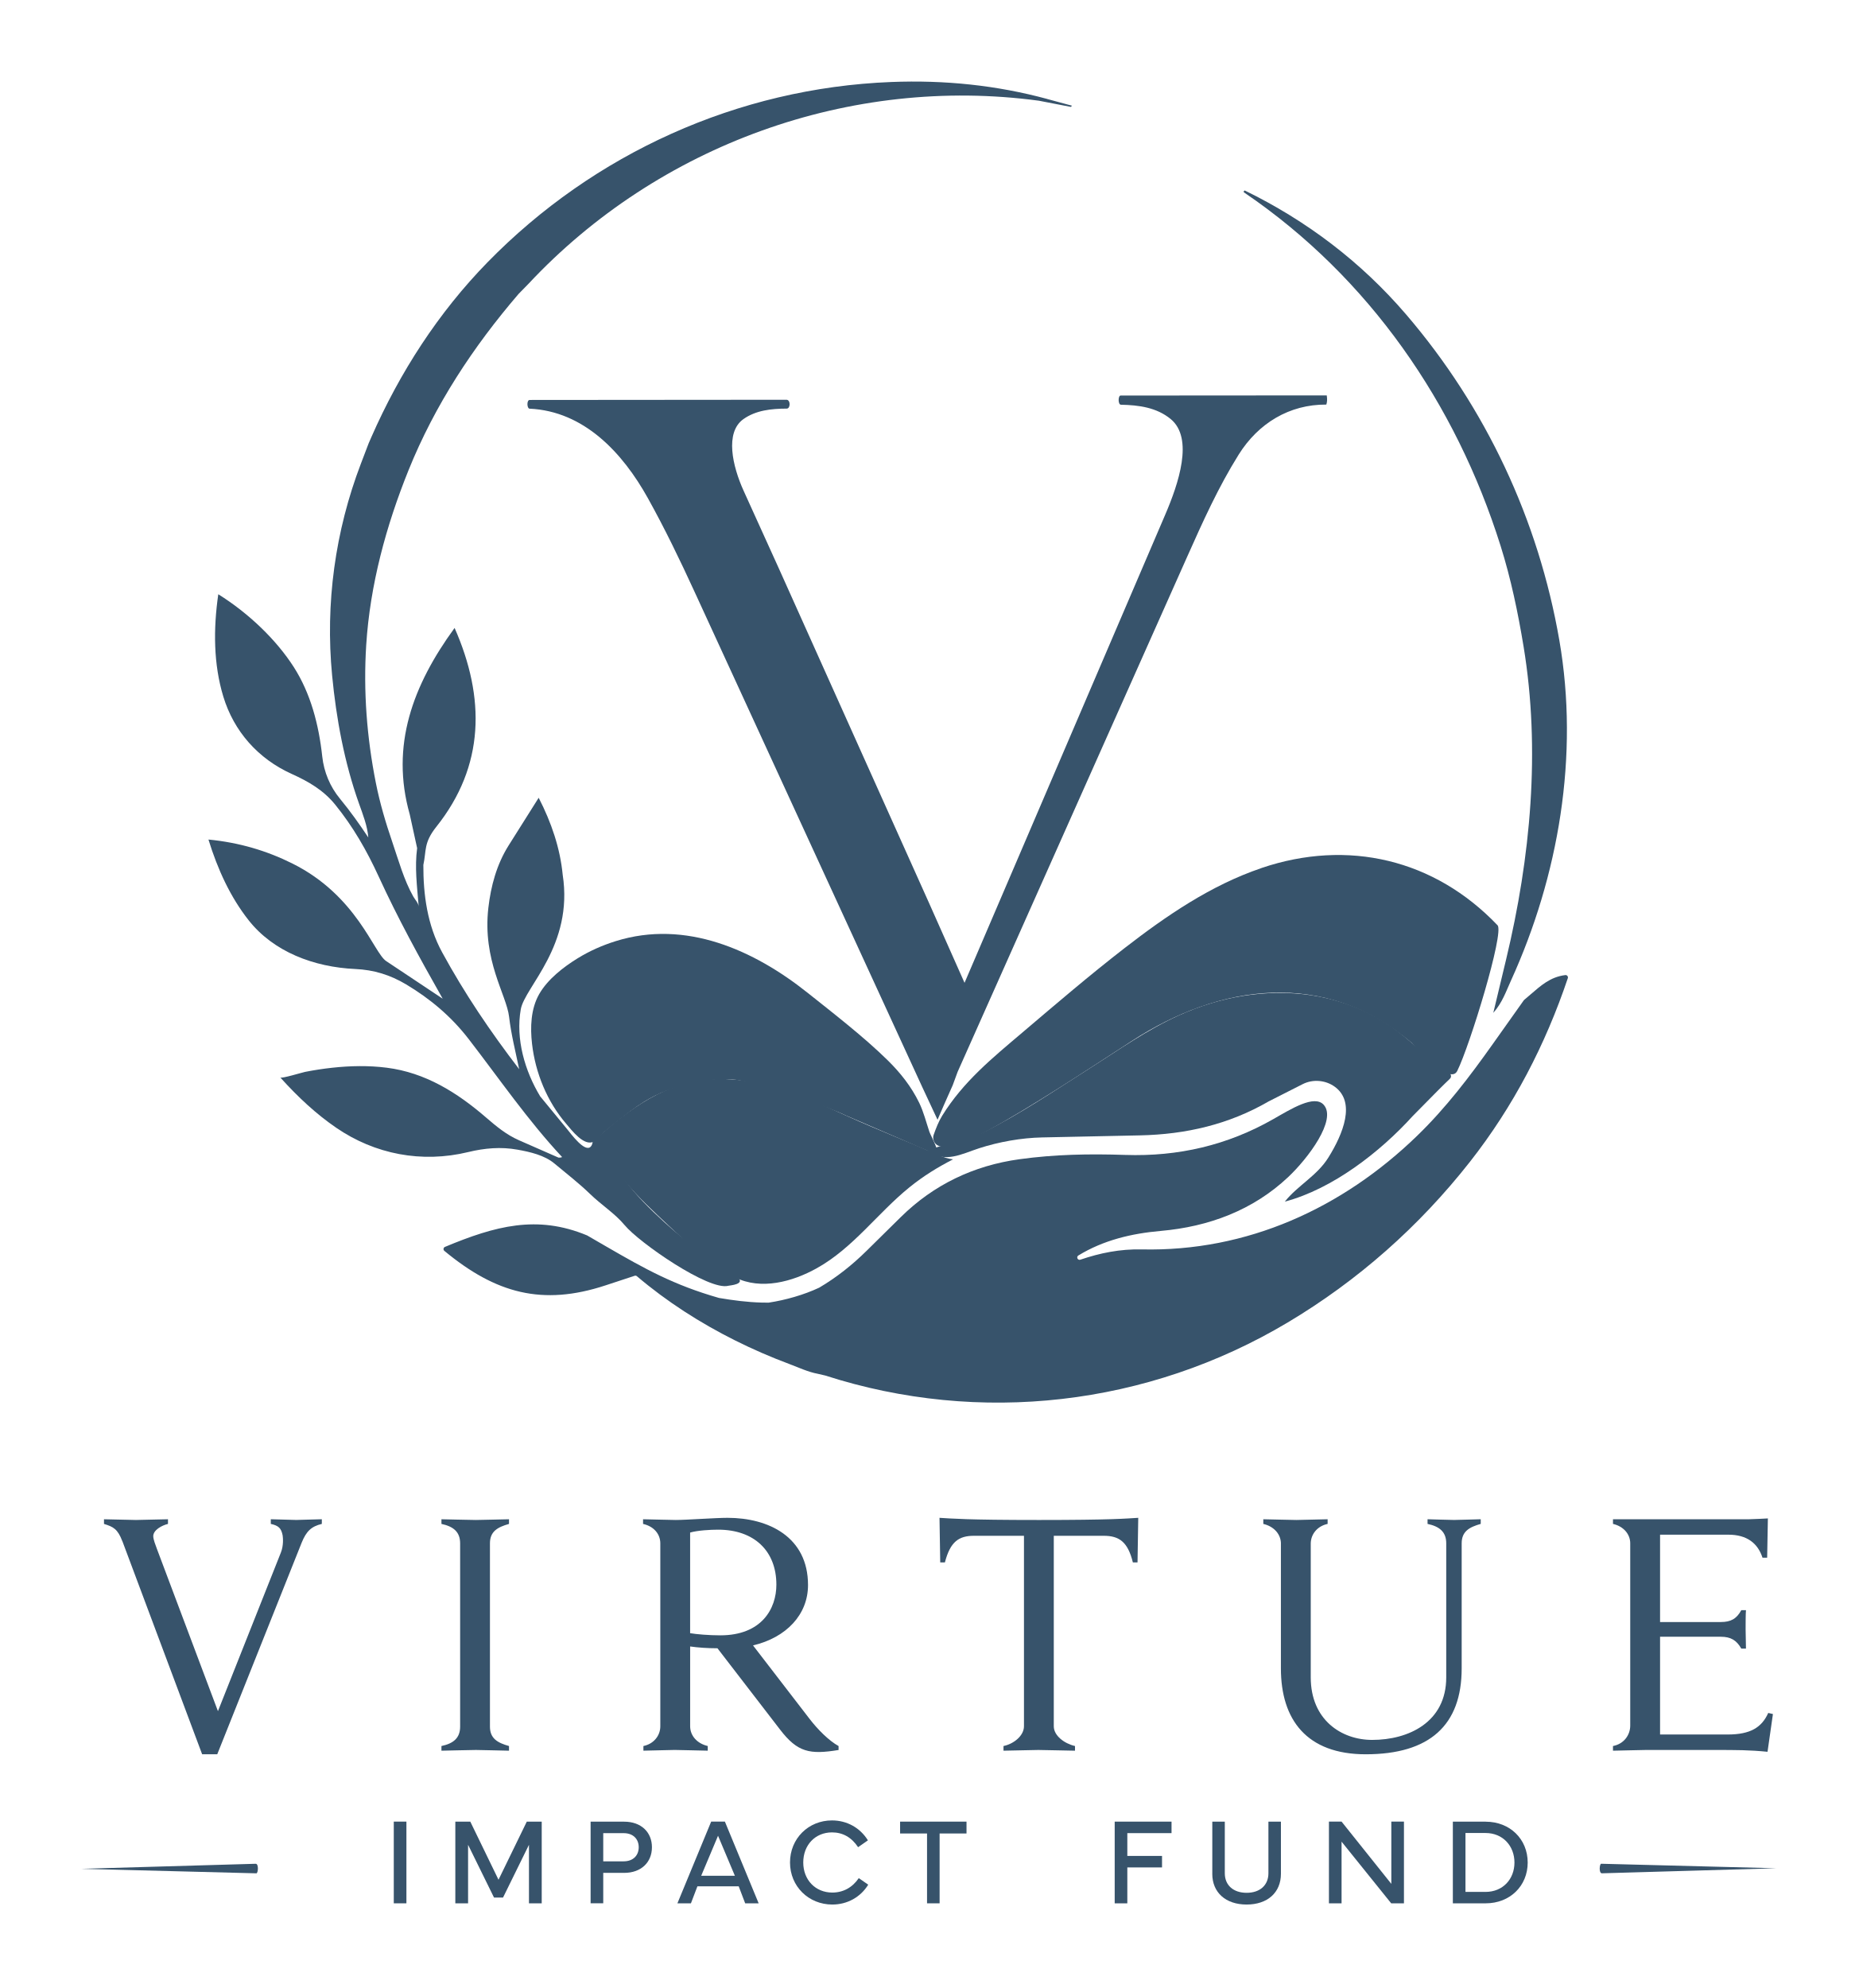
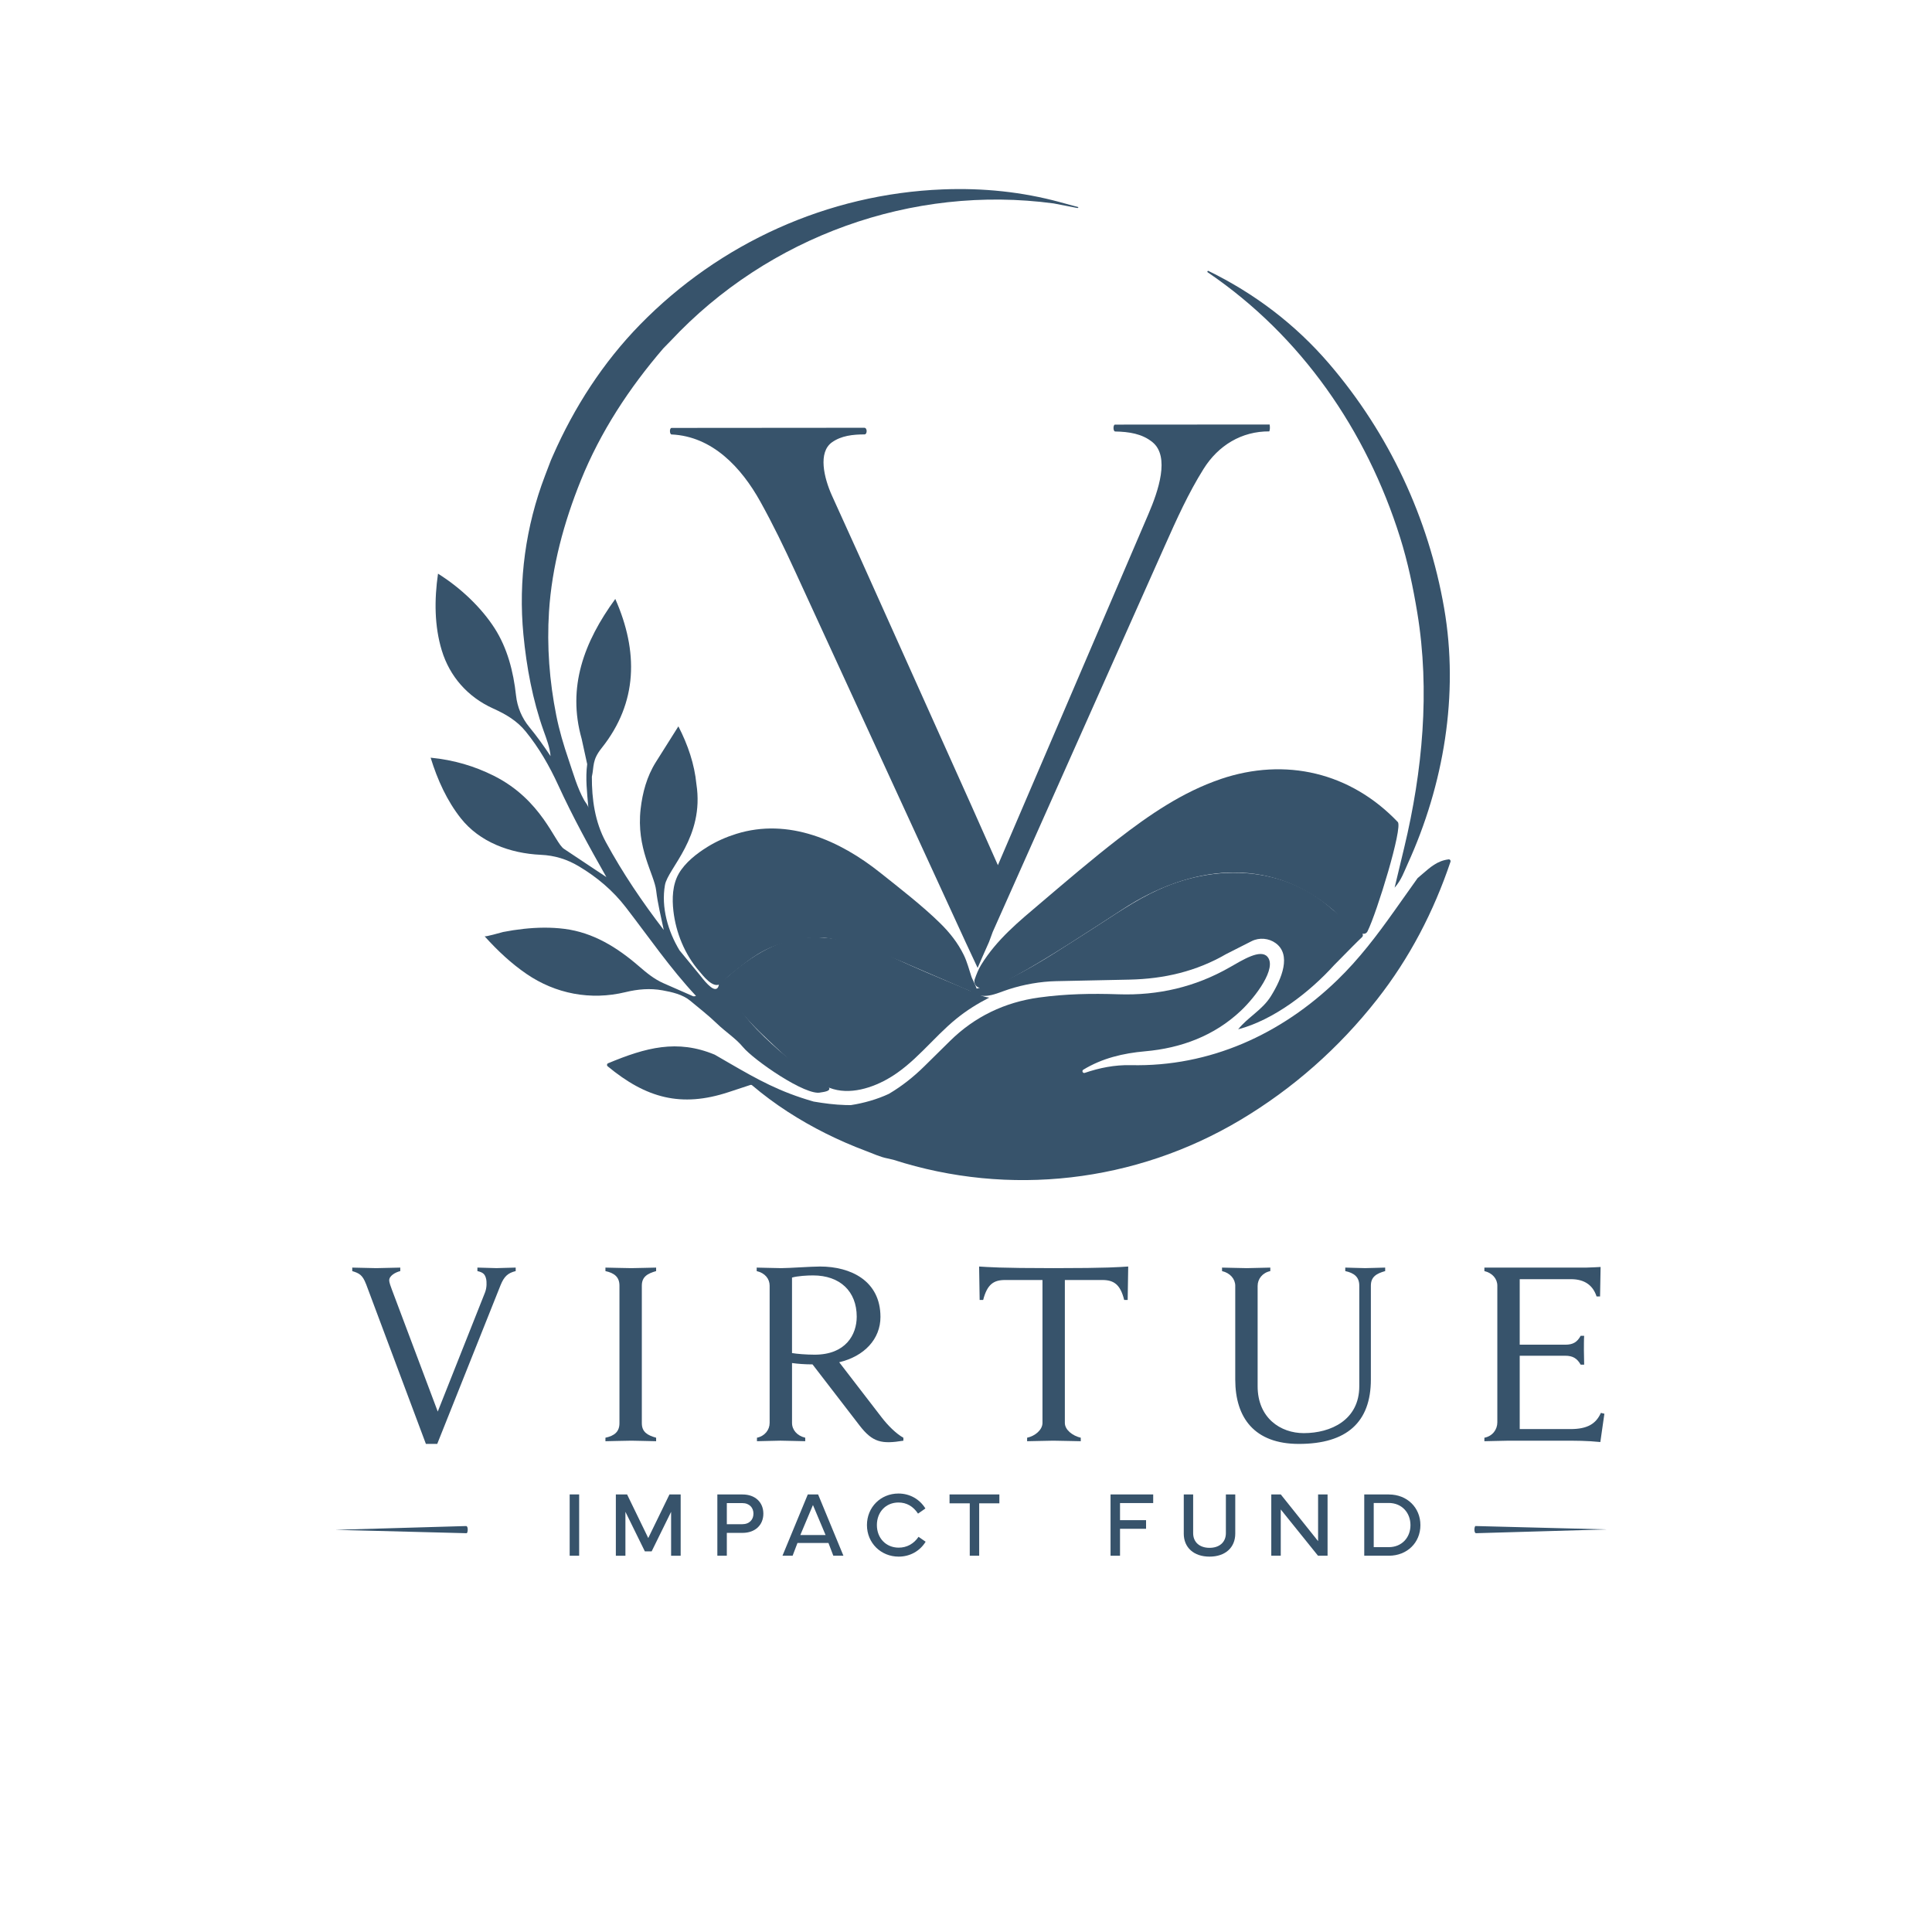
- <svg xmlns="http://www.w3.org/2000/svg" viewBox="178 83 905 968">
+ <svg xmlns="http://www.w3.org/2000/svg" viewBox="0 0 1254 1254">
  <defs>
    <linearGradient id="linear-gradient" x1="-1051.45" y1="1702.53" x2="-1051.45" y2="1915.22" gradientTransform="translate(1587 -1164.79)" gradientUnits="userSpaceOnUse">
      <stop offset="0" stop-color="#b9c4b5" />
      <stop offset=".02" stop-color="#bec8bb" stop-opacity=".93" />
      <stop offset=".11" stop-color="#d4dbd2" stop-opacity=".63" />
      <stop offset=".19" stop-color="#e6e9e5" stop-opacity=".4" />
      <stop offset=".26" stop-color="#f2f4f2" stop-opacity=".24" />
      <stop offset=".32" stop-color="#fafafb" stop-opacity=".14" />
      <stop offset=".36" stop-color="#fdfdfe" stop-opacity=".1" />
    </linearGradient>
    <linearGradient id="linear-gradient-2" x1="757.1" y1="566.45" x2="757.1" y2="668.11" gradientUnits="userSpaceOnUse">
      <stop offset="0" stop-color="#9dafbb" />
      <stop offset=".89" stop-color="#fff" stop-opacity="0" />
    </linearGradient>
    <linearGradient id="linear-gradient-3" x1="763.42" y1="510.3" x2="771.24" y2="599.71" gradientUnits="userSpaceOnUse">
      <stop offset="0" stop-color="#9dafbb" />
      <stop offset=".87" stop-color="#b7c4cd" stop-opacity="0" />
    </linearGradient>
    <linearGradient id="linear-gradient-4" x1="549" y1="603.78" x2="566.98" y2="705.7" gradientUnits="userSpaceOnUse">
      <stop offset="0" stop-color="#b9c4b5" />
      <stop offset=".85" stop-color="#b9c4b5" stop-opacity="0" />
    </linearGradient>
  </defs>
  <g id="Layer_3" data-name="Layer 3">
    <g id="gradients">
      <g>
        <path fill="#37536B" d="M610.3,599.3c6.12,6.02,11.45,12.72,15.28,20.59,2.22,4.56,3.4,9.44,5.01,14.22.65,1.93,6.16,11.63,2.75,10.59-2.5-.76-14.22-5.99-16.06-6.78-20.49-8.82-27.22-11.71-27.22-11.71-4.35-2.23-43.42-17.95-58.5-17.77-9.74.12-19.57,2.04-28.75,5.52-3.86,1.46-7.57,3.3-11.08,5.46-4.69,2.89-9.02,6.32-13.33,9.75-2.03,1.61-4.06,3.22-6.03,4.89-1.71,1.45-3.22,3.73-5.19,4.79-4.78,2.57-10.89-5.66-13.52-8.73-9.25-10.77-14.95-24.74-16.57-38.81-.93-8.04-.64-17.07,3.48-24.27,4.14-7.23,11.77-13.14,18.75-17.44,5.79-3.57,12.06-6.33,18.54-8.35,34.04-10.62,67.29,4.34,93.47,25.2,12.37,9.86,27.44,21.49,38.97,32.85Z" />
        <path fill="#37536B" d="M865.41,590.74c-1.15-1-2.31-1.99-3.48-2.96-4.35-3.61-9.04-6.82-13.98-9.57-9.69-5.38-20.33-8.92-31.28-10.59s-22.33-1.49-33.34.29-21.26,4.99-31.19,9.47c-15.61,7.03-29.6,17.03-44.01,26.16-16.65,10.56-33.39,21.9-51.03,30.72-8.81,4.41-18.61,5.39-27.52,8.99,8.56,6.39,16.69,1.62,25.25-1.15,9.59-3.1,20.52-5.05,30.61-5.26,0,0,47.6-1,47.6-1,22.53-.47,43.44-5.35,62.75-16.54l16.58-8.41c5.07-2.57,11.21-1.91,15.55,1.22,10.41,7.48,4.18,22.94-3.05,34.53-5.56,8.93-14.94,13.57-21.21,21.46,23.27-6.18,46.39-24.13,62.29-41.68,3.99-4.05,7.99-8.1,11.98-12.14,2.54-2.58,3.98-3.93,6.08-5.97,2.21-2.14-2.34-5.02-3.78-5.98-5.28-3.5-10.05-7.45-14.84-11.59Z" />
        <path fill="#37536B" d="M792.27,505.69c-24.66,8.36-46.3,23.21-66.72,39.02-16.94,13.12-33.21,27.06-49.53,40.92-14.76,12.53-28.91,23.98-39.22,40.66-1.74,2.82-2.99,6.06-4.12,9.24-.91,2.56.77,5.4,3.48,5.66,7.61.74,16.96-4.48,22.47-7.47,20.98-11.35,50.47-30.82,70.47-43.8,42.8-27.83,93.99-35.23,136.29.84.03.02.05.05.08.07,3.3,3.33,18.69,20.62,22.17,13.62,6.1-12.26,22.99-67.38,19.62-70.91-30.65-32.14-72.85-42.15-114.98-27.88Z" />
        <path fill="#37536B" d="M642.1,647.51c-2.09-.23-4.63-.98-7.04-2.04-14.52-6.44-29.33-12.18-43.82-18.71-13.96-6.29-27.67-12.85-42.74-16.12-6.45-1.4-13.08-2.25-19.69-2.25-22.94-.13-40.85,11.89-57.42,26.3.55-.48-1.82,1.42-1.81,1.95.07,7.69,8.04,15.9,12.65,21.47,6.59,7.96,14.12,14.85,21.63,21.91,9.86,9.25,19.89,18.88,32.11,24.98,12.67,6.32,27.98,2.1,39.77-4.47,17.75-9.88,29.6-26.84,45.15-39.42,6.76-5.47,13.59-9.67,21.21-13.6ZM544.7,706.17s.03,0,.05-.01c0,0,0,.01,0,.02h-.06Z" />
      </g>
    </g>
  </g>
  <g id="v_logo_no_gradeient" data-name="v logo no gradeient">
    <g>
      <path fill="#37536B" d="M937.35,394.78c-10.17-58.69-35.82-113.35-74.53-158.56-22.05-25.75-48.67-45.85-78.68-60.47-.71.44-.67.79.04,1.2,60.49,41.19,102.74,102.43,124.57,171.88,5.04,16.02,8.46,32.47,11.2,49.07,8.3,50.46,3.38,102.61-8.5,152.18,0,0-6.26,26.1-6.26,26.1,4.42-5.01,6.21-10.47,8.54-15.57,23.29-51.11,33.35-109.72,23.62-165.83Z" />
      <g>
        <path fill="#37536B" d="M548.83,717.25c1.13.03,2.27.05,3.41.04-1.16-.05-2.29-.07-3.41-.04Z" />
        <path fill="#37536B" d="M579.86,752.77c75.23,24.24,157.12,14.78,225.2-25.82,34.25-20.42,63.99-46.74,88.72-78.2,21.19-26.96,36.79-57.07,47.7-89.45.27-.79-.39-1.61-1.22-1.51-7.42.89-12.09,5.29-17.02,9.5l-3.02,2.58c-.07.06-.14.13-.19.21l-14.94,21.06c-11.37,16.03-22.85,31.2-37.01,44.92-36.42,35.28-82.82,56.47-134.07,55.3-10.59-.24-20.37,1.76-29.91,5.01-1.3.44-2.13-1.35-.96-2.06,12.22-7.44,25.8-10.69,40.14-11.95,23.34-2.05,44.81-10.05,61.93-26.13,9.84-9.24,23.84-27.98,17.42-35.25-4.55-5.15-15.91,2-24.63,6.97-22.28,12.71-46.3,18.27-71.98,17.41-17.57-.59-34.35-.28-51.56,2.09-22.36,3.07-41.86,12.45-57.81,28.18l-16.63,16.4c-7.1,7-14.62,12.95-23.04,17.93-.04.02-.08.04-.12.06-7.34,3.45-16.27,6.01-24.53,7.26-.06,0-.12.01-.19.01-1.11,0-2.22-.01-3.32-.04-6.99-.2-13.8-1.08-20.61-2.24-.05,0-.09-.02-.14-.03-21.9-6.26-35.92-14.07-54.81-25.01l-9.29-5.38s-.1-.05-.15-.07c-24.29-10.08-44.59-4.62-69.14,5.62-.79.33-.95,1.4-.29,1.94,24.99,20.69,47.71,26.94,78.5,16.79,0,0,11.41-3.76,14.18-4.67.38-.12.78-.04,1.08.22,14.58,12.39,30.81,22.77,47.91,31.31,8.55,4.27,17.32,8.07,26.27,11.42,4.4,1.65,9.19,3.91,13.82,4.76M587.51,711.02s.03-.02.12-.02c-.04,0-.08.02-.12.02Z" />
      </g>
      <path fill="#37536B" d="M634.37,629.13c.1.04.2.07.3.08-.12-.1-.22-.13-.3-.08Z" />
      <path fill="#37536B" d="M1042.82,992.7l-84.72,2.45c-1.59.05-1.21-4.57-.38-4.65l85.11,2.19Z" />
      <path fill="#37536B" d="M217.77,992.96l84.72-2.45c1.59-.05,1.21,4.57.38,4.65l-85.11-2.19Z" />
      <path fill="#37536B" d="M687.98,131.19c-24.64-6.67-49.78-9.29-76.03-8.26-74.74,2.94-144.85,34.88-196.52,87.76-23.91,24.47-42.73,53.57-56.58,85.13l-1.32,3.02-3.78,9.91c-12.55,32.85-17.39,68.1-14.02,103.16,2.03,21.12,5.98,42.4,13.08,62.34,1.92,5.39,4.12,10.95,4.54,16.54-4.25-6.42-8.71-12.71-13.78-18.86-4.84-5.86-7.82-13-8.64-20.55-1.7-15.64-5.67-30.76-13.86-43.56-8.44-13.18-21.81-26.12-36.77-35.47-2.45,16.96-2.35,34.05,2.45,49.84,5.12,16.82,16.79,30.22,33.4,37.7,8.07,3.64,15.36,7.85,21.09,14.92,8.67,10.69,15.31,22.24,21.11,34.87,9.42,20.52,19.76,39.36,31.23,59.61l-27.53-18.32c-6.14-4.09-14.2-31.85-45.73-47.54-12.36-6.15-25.72-10.18-40.81-11.64,4.5,14.6,10.68,28.03,19.57,39.3,12.12,15.37,31.77,22.83,51.95,23.74,8.99.4,17.02,2.88,24.75,7.5,11.64,6.96,21.93,15.56,30.45,26.61,15.08,19.55,28.82,39.59,45.51,57.47-.95.35-1.37.25-1.78.25,0,0-19.21-8.44-19.22-8.44-6.2-2.72-11.03-6.76-16.1-11.13-14.09-12.17-29.57-21.82-48.31-24.2-8.82-1.12-17.77-.94-26.59.02-4.41.48-8.79,1.16-13.15,2.01-1.33.26-11.53,3.37-12.09,2.74,8.78,9.72,17.45,17.76,27.23,24.47,18.78,12.88,41.58,17.34,64.3,11.83,7.94-1.93,15.91-2.63,24-1.16,6.09,1.1,13.1,2.67,17.97,6.75,5.87,4.91,11.89,9.54,17.39,14.87s12.15,9.52,16.77,15.11c7.01,8.5,41.17,32.18,50.56,29.53.7-.2,8.47-.64,4.45-4.2-12.79-8.01-25.02-17-36.15-27.21-6.64-6.1-13.13-12.47-18.5-19.74-2.71-3.68-5.36-7.65-7.18-11.86-1.68-3.89-6.38-9.62-5.43-13.95,1.78-8.04,8.9-14.57,11.32-22.43,2.74-8.9,3.45-19.42,2.16-28.65-.51-3.62-1.49-7.24-3.34-10.41-1.69-2.9-3.87-5.42-4.28-8.86-.4-3.39-2.09-1.19-3.64.45-8.27,8.71-15.07,18.98-16.66,31.13-.97,7.43-.16,15.08,2.27,22.17,1.5,4.37,3.98,8.31,5.88,12.51,1.29,2.87,4.64,10.37,2.09,13.27-2.83,3.21-9.7-6.24-11.52-8.46,0,0-13.14-15.98-13.14-15.98-7.47-12.36-12-27.88-9.45-42.38,1.93-10.94,25.76-30.97,20.41-65.55-1.24-12.83-5.46-25.37-11.69-37.46l-14.64,23.23c-5.85,9.28-8.65,19.85-9.86,30.31-2.97,25.7,8.81,42.31,10.08,53.05,1.03,8.74,3.01,16.34,4.92,25.57-14.09-18.38-26.53-36.76-37.51-56.9-7.23-13.25-9.21-28.15-9.15-42.56,1.54-6.99.04-10.7,6.34-18.6,23.62-29.64,23.85-62.83,8.87-96.79-20.36,27.93-31.32,57.3-21.84,90.78l3.6,16.44c-1.23,9.31-.08,18.21.77,28.48-.15-1.75-1.81-3.45-2.64-4.91-4.56-8.06-7.2-17.68-10.18-26.41-3.24-9.47-6.1-19.09-8.05-28.92-4.4-22.15-6.13-44.66-4.69-67.22,1.87-29.27,9.68-57.97,20.62-85.09,12.8-31.71,31.44-60.04,53.6-85.82l4.72-4.82c63.38-67.81,156.98-101.58,248.63-89.23l15.54,3.01.58-.58-12.05-3.26Z" />
      <path fill="#37536B" d="M824.09,275.53l-100.39.07c-1.26,0-1.34,4.44.15,4.47,8.83.17,17.4,1.38,24.18,6.92,11.46,9.36,3.82,31.64-2.62,46.65l-97.71,227.92-17.36-39.04-73.05-162.7-17.2-37.92c-5.35-11.81-9.24-28.34-.05-34.84,6.07-4.29,13.55-5.08,21.07-5.1,1.86,0,1.93-4.31-.13-4.31l-125.04.1c-1.55,0-1.35,4.18-.08,4.24,26.52,1.21,45.3,21.4,57.64,43.58,8.33,14.99,15.43,29.71,22.69,45.5l110.91,241.22,7.45,15.94,3.11-7.18,4.3-9.68,2.38-6.48,111.7-250.63c7.77-17.43,15.24-34.04,25.15-49.89,9.54-15.26,24.7-24.5,42.69-24.37.43-1.4.48-2.48.21-4.47Z" />
    </g>
  </g>
  <g id="Layer_2" data-name="Layer 2">
    <g>
      <path fill="#37536B" d="M375.91,1009.77h-6.15v-39.79h6.15v39.79Z" />
      <path fill="#37536B" d="M399.73,969.99h7.29l13.74,28.3,13.77-28.3h7.27v39.79h-6.21v-28.51l-12.63,25.69h-4.39l-12.63-25.69v28.51h-6.21v-39.79Z" />
      <path fill="#37536B" d="M465.61,1009.77v-39.76h16.35c8.2,0,13.51,5.07,13.51,12.45s-5.3,12.48-13.51,12.48h-10.2v14.82h-6.15ZM471.76,989.32h9.93c4.83,0,7.35-3.05,7.35-6.86s-2.52-6.86-7.35-6.86h-9.93v13.71Z" />
      <path fill="#37536B" d="M507.88,1009.77l16.44-39.79h6.68l16.44,39.79h-6.56l-3.16-8.29h-20.1l-3.16,8.29h-6.56ZM535.86,996.35l-8.2-19.48-8.2,19.48h16.41Z" />
      <path fill="#37536B" d="M583.16,969.4c7.24,0,13.65,3.54,17.49,9.7l-4.78,3.34c-3.19-4.8-7.47-7.21-12.71-7.21-8.17,0-14,6.15-14,14.65s5.95,14.65,14.15,14.65c5.27,0,9.79-2.46,12.89-7.03l4.6,3.19c-3.75,6.09-10.2,9.67-17.49,9.67-11.54,0-20.6-8.85-20.6-20.48s8.94-20.48,20.45-20.48Z" />
      <path fill="#37536B" d="M616.32,969.99h32.34v5.77h-13.1v34.01h-6.12v-34.01h-13.12v-5.77Z" />
      <path fill="#37536B" d="M720.81,969.99h27.69v5.6h-21.53v11.1h16.9v5.6h-16.9v17.49h-6.15v-39.79Z" />
      <path fill="#37536B" d="M768.35,995.39v-25.4h6.09v25.14c0,5.83,4.16,9.52,10.63,9.52s10.61-3.69,10.61-9.52v-25.14h6.09v25.4c0,9.11-6.5,14.97-16.7,14.97s-16.73-5.86-16.73-14.97Z" />
      <path fill="#37536B" d="M825.15,1009.77v-39.79h6.15l24.23,30.32v-30.32h6.15v39.79h-6.21l-24.17-30.03v30.03h-6.15Z" />
      <path fill="#37536B" d="M901.49,970.02c11.81,0,20.45,8.5,20.45,19.89s-8.64,19.86-20.45,19.86h-16v-39.76h16ZM901.4,1004.21c8.47,0,14.09-6.24,14.09-14.3s-5.62-14.38-14.09-14.38h-9.76v28.68h9.76Z" />
    </g>
    <g>
      <path fill="#37536B" d="M237.57,833.43c-2.28-5.95-4.38-7-8.93-8.4v-2.27c2.62,0,12.78.35,15.58.35,2.62,0,12.78-.35,15.58-.35v2.27c-2.98.7-7.17,2.98-7.17,5.95,0,1.58,1.05,4.2,1.75,6.12l29.75,79.1,30.63-77.18c1.4-3.5,1.05-7.17.88-8.4-.7-3.5-1.93-4.73-5.77-5.6v-2.27c2.45,0,9.8.35,12.42.35,2.45,0,9.8-.35,12.43-.35v2.27c-5.08,1.23-7.52,3.5-9.8,9.1l-41.13,103.08h-7.35l-38.85-103.78Z" />
      <path fill="#37536B" d="M392.97,933.18c5.78-1.23,9.1-3.85,9.1-9.45v-89.25c0-5.6-3.32-8.22-9.1-9.45v-2.27c1.23,0,13.83.35,16.8.35,2.62,0,14.7-.35,16.1-.35v2.27c-5.6,1.58-9.28,3.68-9.28,9.45v89.25c0,5.77,3.68,7.88,9.28,9.45v2.27c-1.23,0-13.48-.35-16.1-.35-2.98,0-15.4.35-16.8.35v-2.27Z" />
      <path fill="#37536B" d="M491.32,933.18c5.07-1.05,8.23-5.08,8.23-9.62v-89.08c0-4.38-2.98-8.22-8.4-9.45v-2.27c2.1,0,12.95.35,15.93.35,5.08,0,19.43-1.05,25.2-1.05,19.95,0,39.2,9.28,39.2,32.73,0,14.35-10.5,25.55-26.78,29.4l27.48,35.7c4.03,5.25,9.45,10.68,14.18,13.3v1.92c-14,2.28-19.95,1.22-28.53-9.98l-30.45-39.55c-4.9,0-9.62-.35-13.3-.88v38.85c0,4.55,3.32,8.4,8.57,9.62v2.27c-2.1,0-13.12-.35-16.1-.35-2.62,0-12.95.35-15.23.35v-2.27ZM514.07,878.23c2.97.53,9.27,1.05,14.7,1.05,20.12,0,27.3-12.95,27.3-24.67,0-16.45-10.85-26.78-28.35-26.78-3.85,0-9.98.35-13.65,1.4v49Z" />
      <path fill="#37536B" d="M666.67,933.18c5.08-1.05,9.97-5.08,9.97-9.62v-92.75h-24.33c-7.35,0-11.55,2.8-14.17,12.95h-2.28l-.35-21.7c5.95.35,12.95,1.05,48.48,1.05s42.35-.7,48.3-1.05l-.35,21.7h-2.27c-2.45-9.98-6.65-12.95-14.18-12.95h-24.33v92.75c0,4.55,5.08,8.4,10.33,9.62v2.27c-2.1,0-14.88-.35-17.85-.35-2.62,0-14.7.35-16.97.35v-2.27Z" />
      <path fill="#37536B" d="M801.77,834.65c0-4.55-3.33-8.4-8.58-9.62v-2.27c2.1,0,13.12.35,16.1.35,2.62,0,12.95-.35,15.22-.35v2.27c-5.07,1.05-8.22,5.08-8.22,9.62v65.1c0,20.65,14.88,30.45,29.93,30.45,17.67,0,36.05-8.58,36.05-30.45v-65.28c0-5.6-3.33-8.22-9.1-9.45v-2.27c1.22,0,9.98.35,12.95.35,2.62,0,11.55-.35,12.95-.35v2.27c-5.6,1.58-9.28,3.68-9.28,9.45v60.9c0,27.65-15.58,41.83-46.73,41.83-28.7,0-41.3-16.8-41.3-41.83v-60.73Z" />
      <path fill="#37536B" d="M963.47,933.18c5.42-1.05,8.4-5.43,8.4-9.98v-88.73c0-4.38-3.15-8.22-8.4-9.45v-2.27h66.33c1.92,0,9.1-.4,9.1-.4l-.35,19.12h-2.27c-2.28-7-7.53-11.2-16.63-11.2h-33.25v42.53h29.58c4.9,0,7.7-1.58,9.98-5.78h2.27c-.17,1.75-.17,7.17-.17,9.28,0,1.92.17,7.52.17,9.45h-2.27c-2.28-4.03-5.08-5.78-9.98-5.78h-29.58v47.6h32.9c11.2,0,16.62-3.5,19.78-10.5l2.28.53-2.63,18.38c-8.92-.88-14.88-.88-26.08-.88h-33.25c-2.98,0-13.65.35-15.93.35v-2.27Z" />
    </g>
  </g>
</svg>
